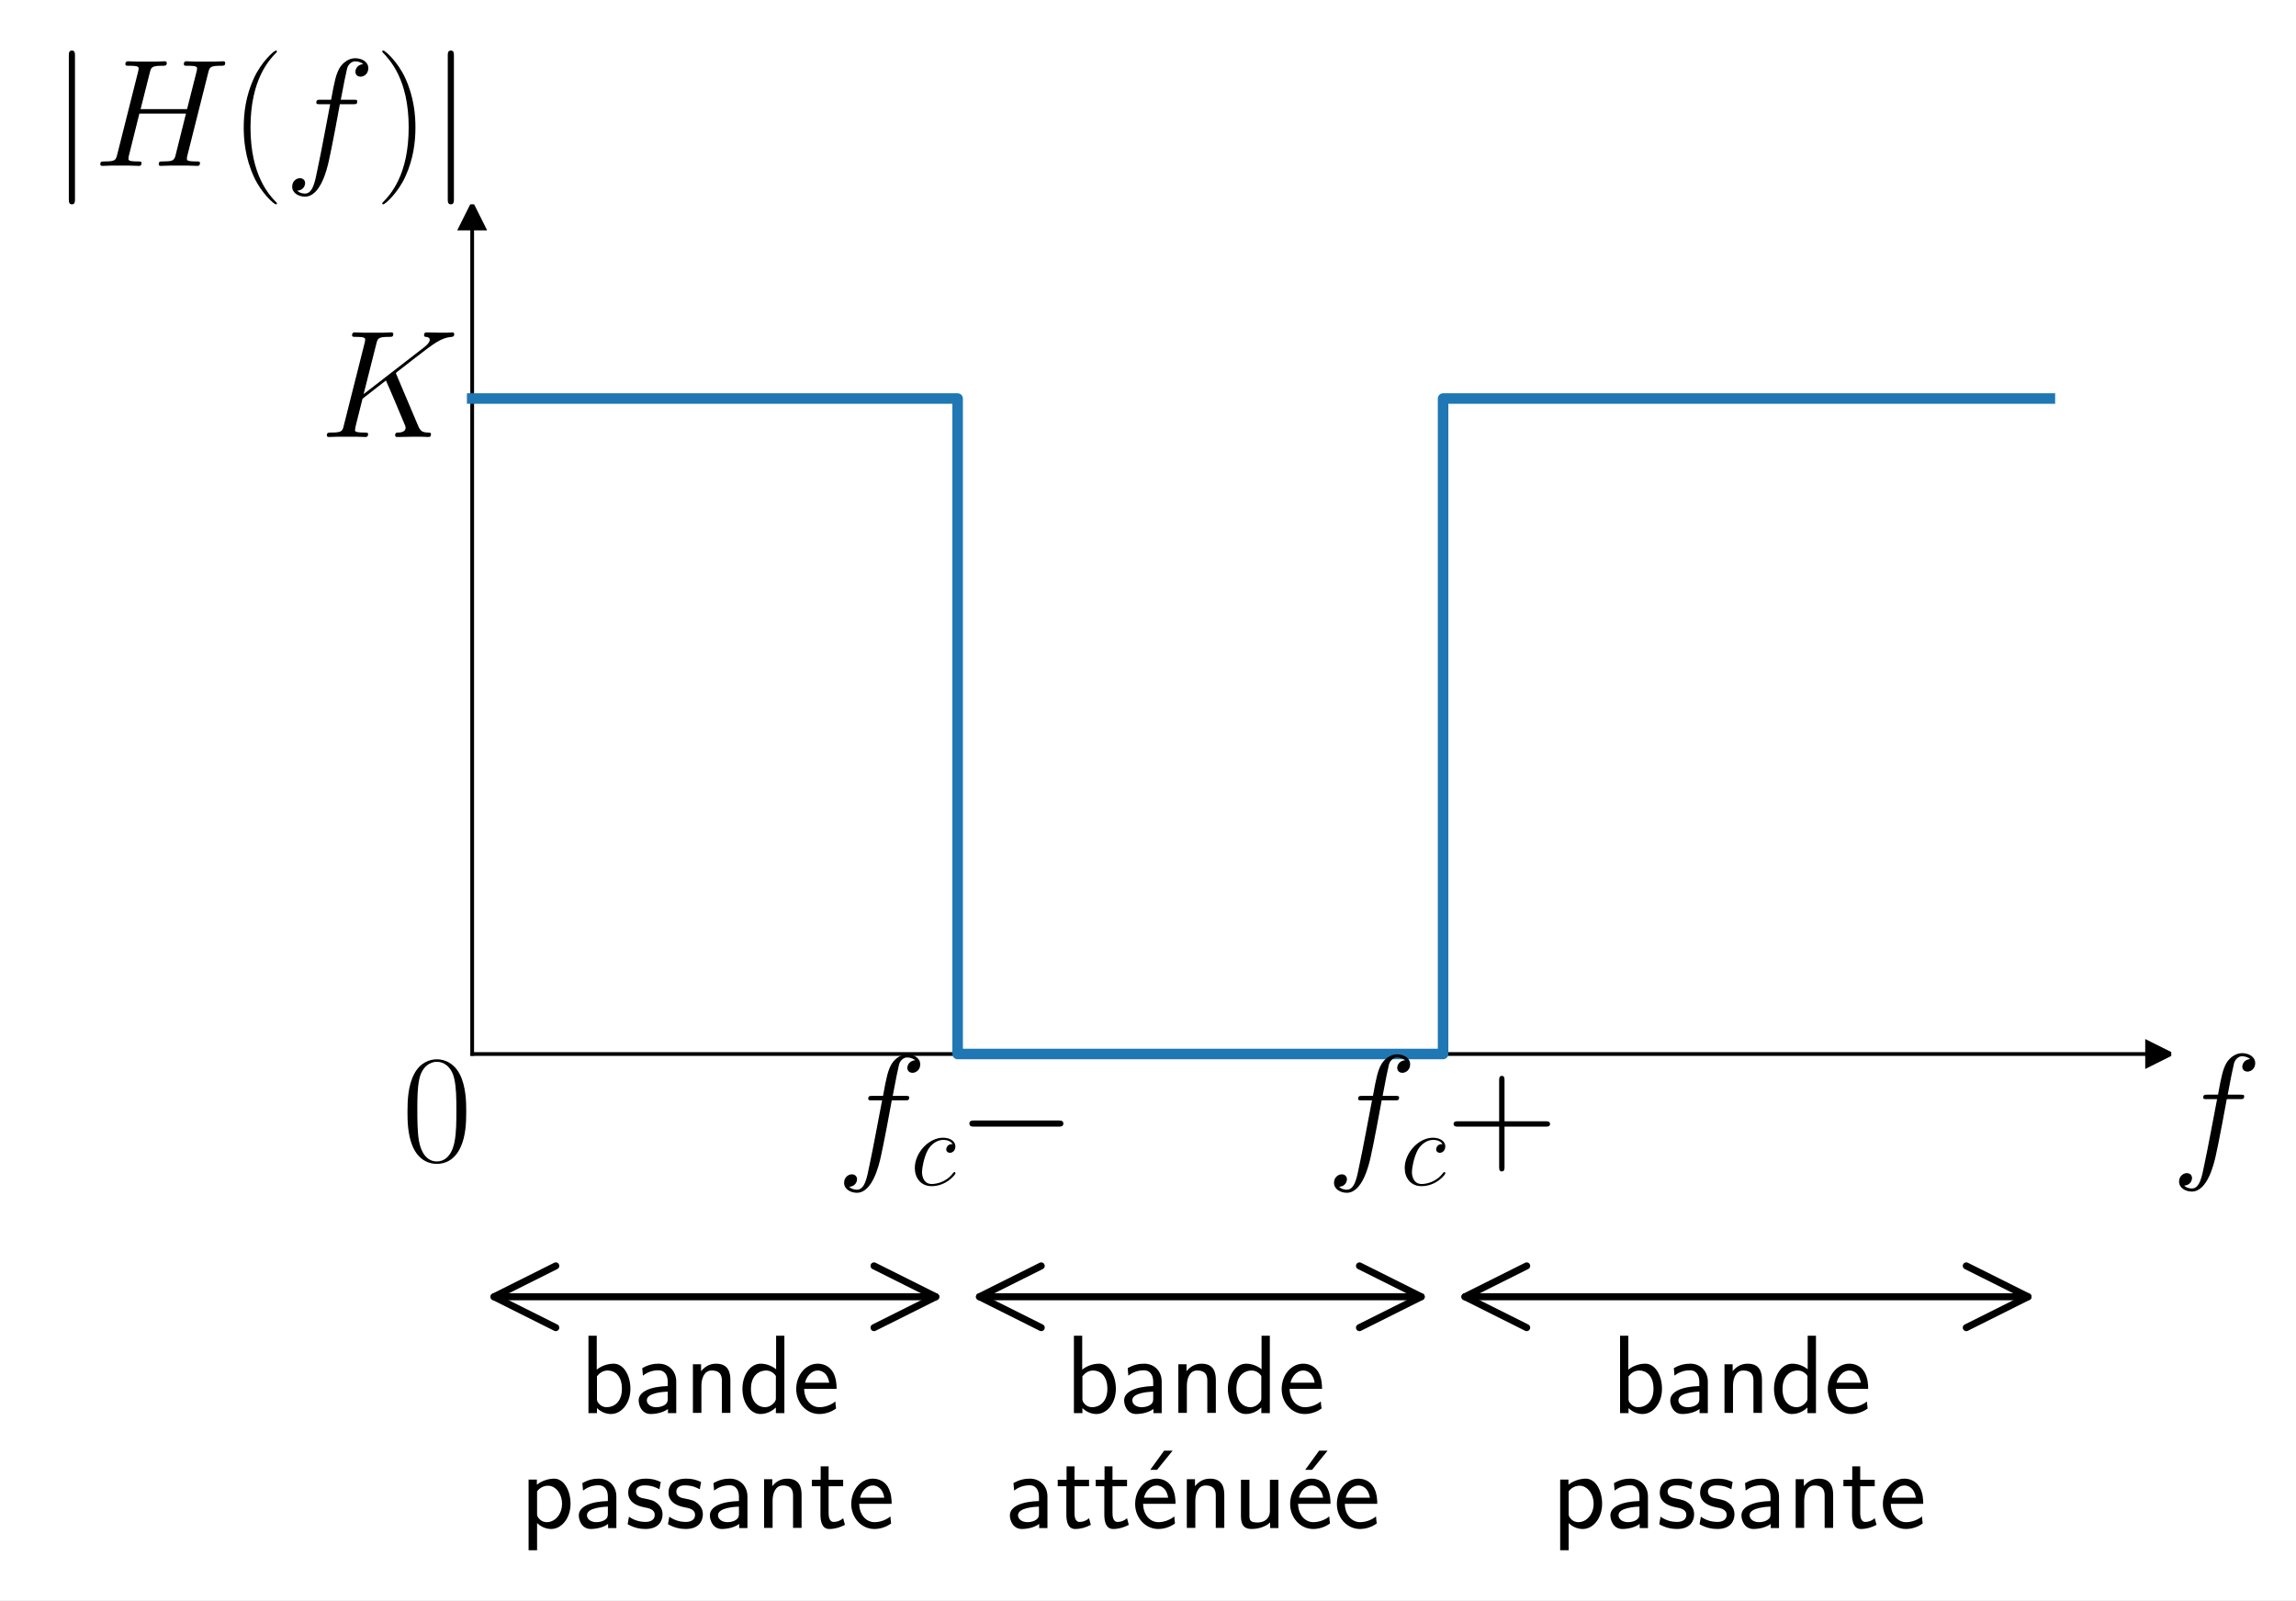
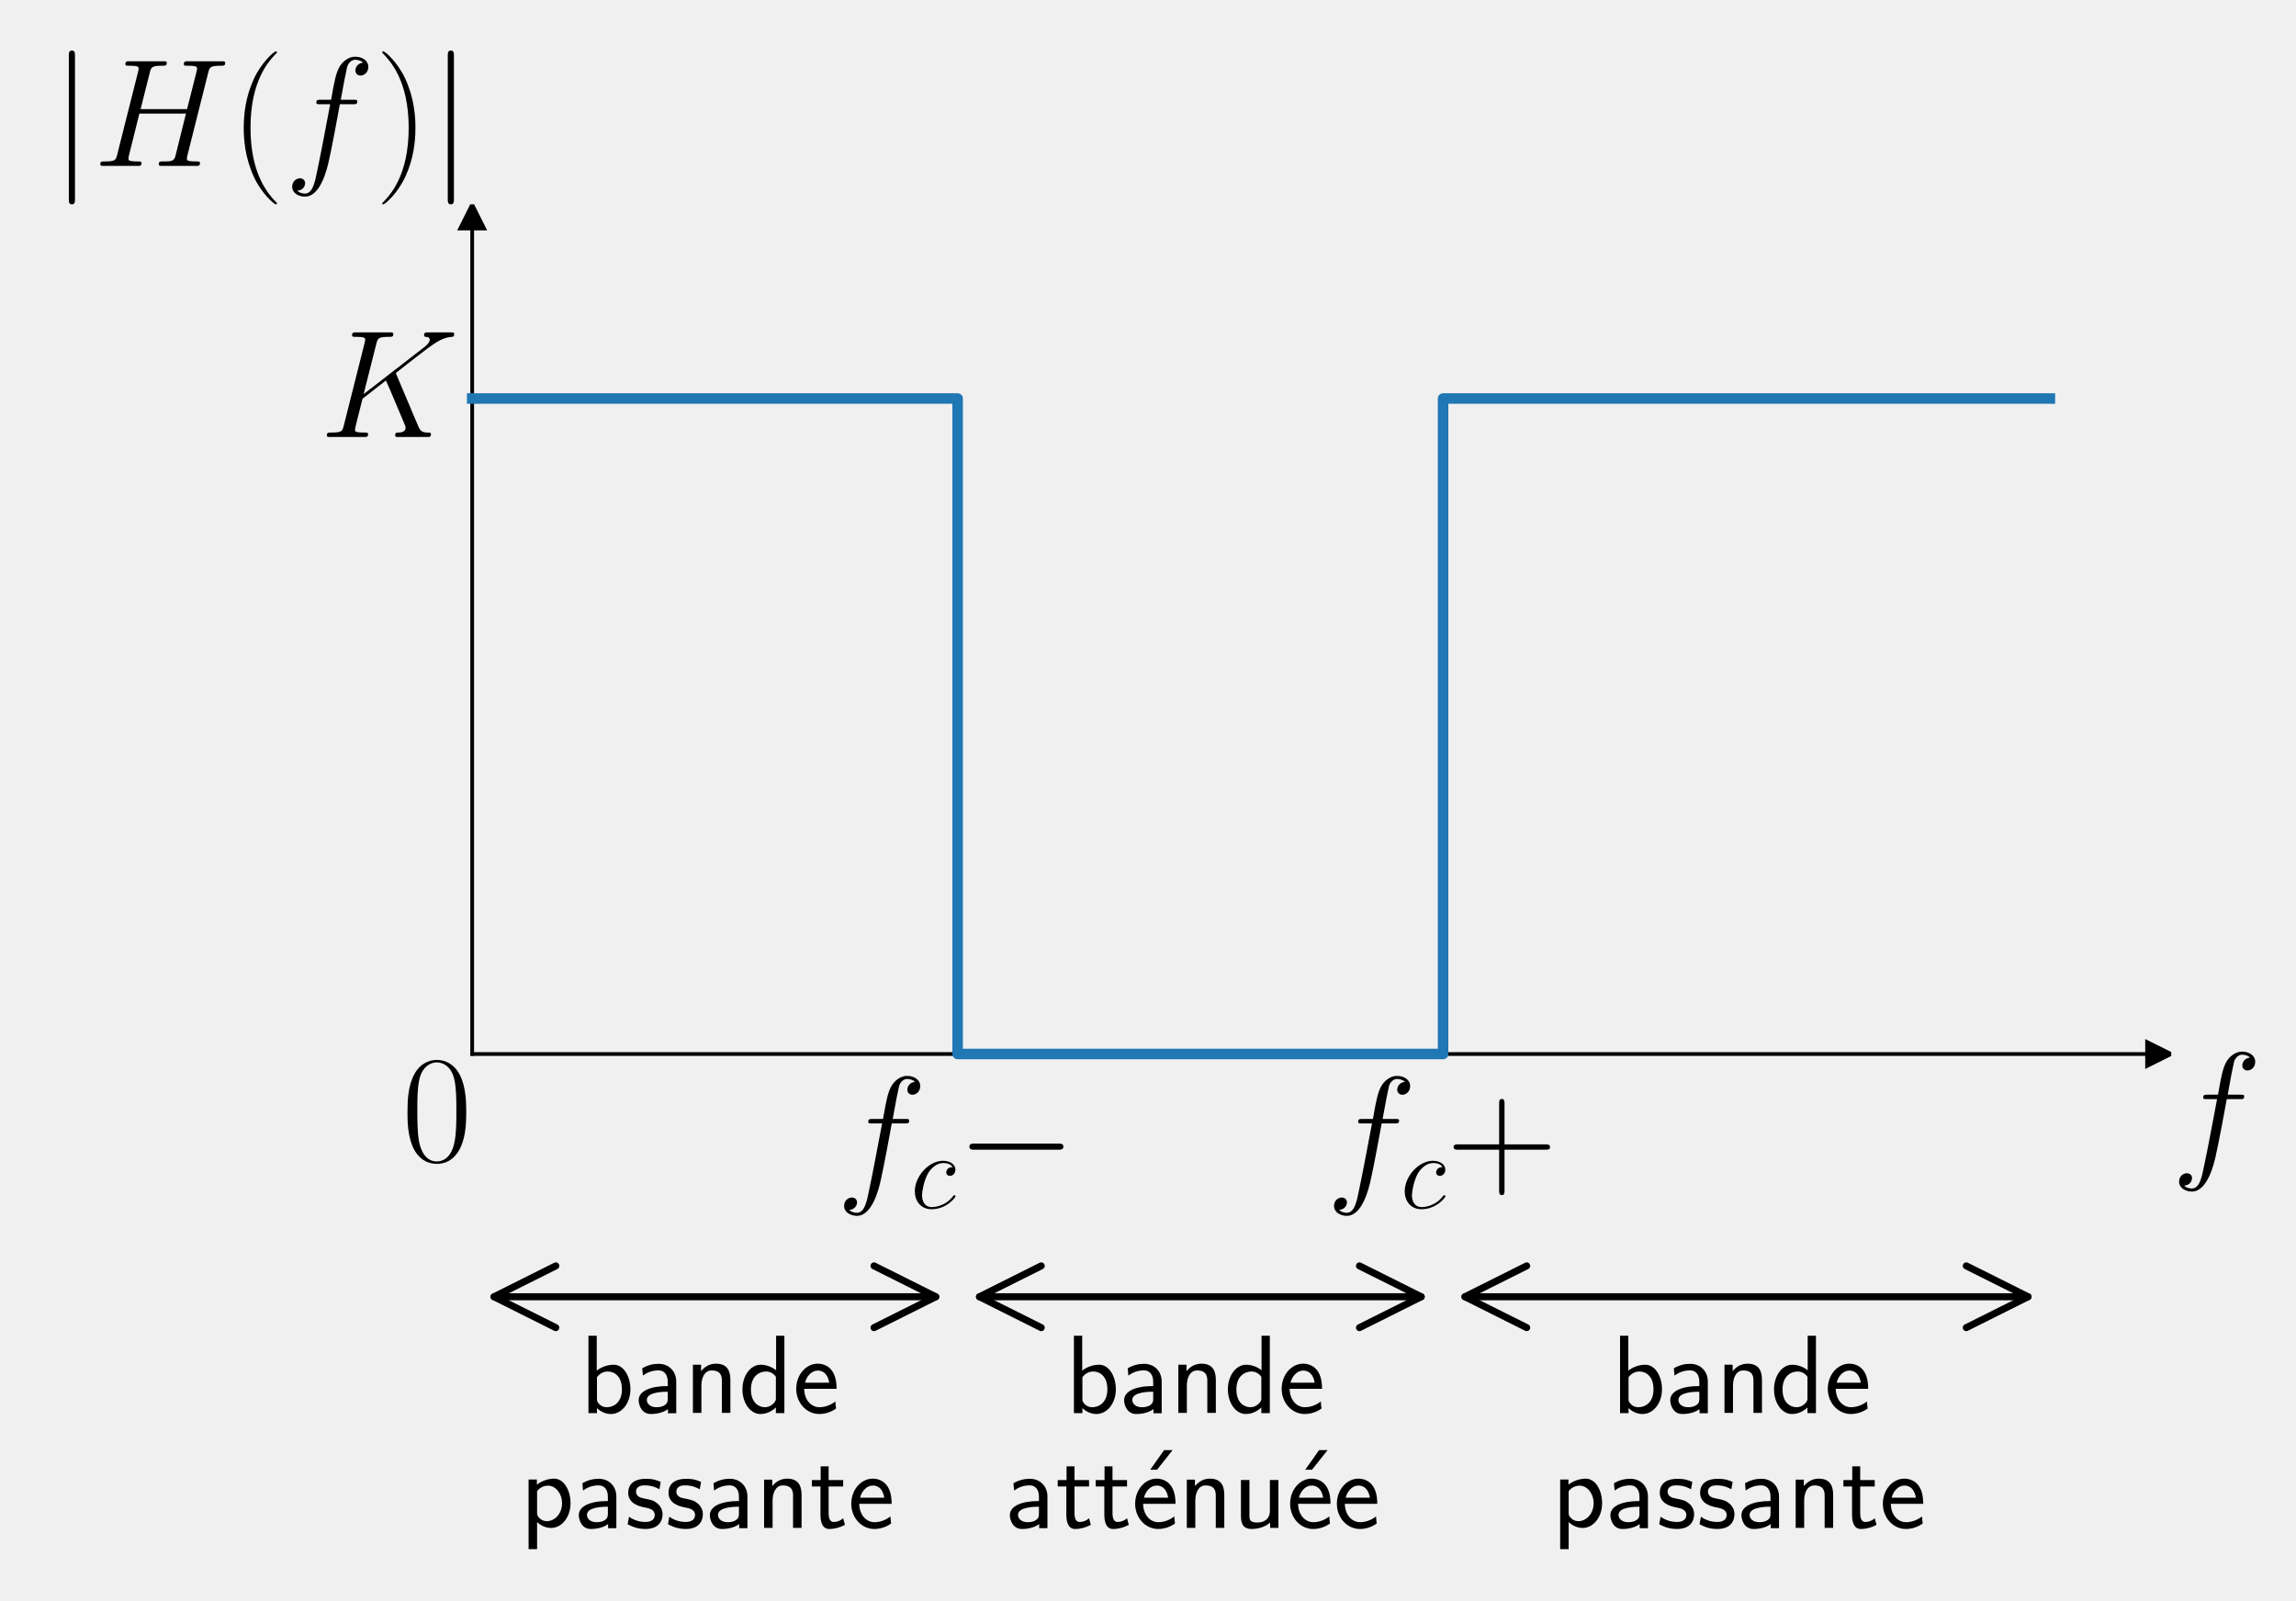
<svg xmlns="http://www.w3.org/2000/svg" xmlns:xlink="http://www.w3.org/1999/xlink" height="228.017pt" version="1.1" viewBox="0 0 327.221 228.017" width="327.221pt">
  <defs>
-     <style type="text/css">
- *{stroke-linecap:butt;stroke-linejoin:round;}
-   </style>
+     <style type="text/css">*{stroke-linecap:butt;stroke-linejoin:round;}</style>
  </defs>
  <g id="figure_1">
    <g id="patch_1">
-       <path d="M 0 228.017  L 327.221 228.017  L 327.221 0  L 0 0  z " style="fill:#ffffff;" />
+       <path d="M 0 228.017  L 327.221 228.017  L 327.221 0  L 0 0  z " style="fill:none;" />
    </g>
    <g id="axes_1">
      <g id="patch_2">
-         <path clip-path="url(#pb9b1cdf79c)" d="M 309.442 150.192  L 305.983 151.922  L 305.983 150.21  L 67.293 150.21  L 67.293 150.175  L 305.983 150.175  L 305.983 148.463  z " style="stroke:#000000;stroke-linejoin:miter;stroke-width:0.5;" />
+         <path clip-path="url(#pd5f35991ab)" d="M 309.442 150.192  L 305.983 151.922  L 305.983 150.21  L 67.293 150.21  L 67.293 150.175  L 305.983 150.175  L 305.983 148.463  z " style="stroke:#000000;stroke-linejoin:miter;stroke-width:0.5;" />
      </g>
      <g id="patch_3">
-         <path clip-path="url(#pb9b1cdf79c)" d="M 67.293 29.118  L 69.023 32.577  L 67.311 32.577  L 67.311 150.192  L 67.276 150.192  L 67.276 32.577  L 65.564 32.577  z " style="stroke:#000000;stroke-linejoin:miter;stroke-width:0.5;" />
+         <path clip-path="url(#pd5f35991ab)" d="M 67.293 29.118  L 69.023 32.577  L 67.311 32.577  L 67.311 150.192  L 67.276 150.192  L 67.276 32.577  L 65.564 32.577  z " style="stroke:#000000;stroke-linejoin:miter;stroke-width:0.5;" />
      </g>
      <g id="line2d_1">
-         <path clip-path="url(#pb9b1cdf79c)" d="M 67.293 56.792  L 136.479 56.792  L 136.479 150.192  L 205.664 150.192  L 205.664 56.792  L 292.146 56.792  " style="fill:none;stroke:#1f77b4;stroke-linecap:square;stroke-width:1.5;" />
+         <path clip-path="url(#pd5f35991ab)" d="M 67.293 56.792  L 136.479 56.792  L 136.479 150.192  L 205.664 150.192  L 205.664 56.792  L 292.146 56.792  " style="fill:none;stroke:#1f77b4;stroke-linecap:square;stroke-width:1.5;" />
      </g>
      <g id="text_1">
-         <defs>
-           <path d="M 50 40.219  C 49.906 40.516 49.5 41.312 49.5 41.609  C 49.5 41.703 49.594 41.797 51.297 43.094  L 61 50.656  C 74.406 61.016 78.797 64.5 85.703 65.094  C 86.406 65.188 87.406 65.188 87.406 66.891  C 87.406 67.484 87.094 68 86.297 68  C 85.203 68 84 67.797 82.906 67.797  L 79.094 67.797  C 76 67.797 72.703 68 69.703 68  C 69 68 67.797 68 67.797 66.188  C 67.797 65.188 68.5 65.094 69.094 65.094  C 70.203 64.984 71.5 64.594 71.5 63.203  C 71.5 61.203 68.5 58.828 67.703 58.219  L 28.5 27.875  L 36.797 60.719  C 37.703 64.094 37.906 65.094 45 65.094  C 46.906 65.094 47.797 65.094 47.797 66.984  C 47.797 68 46.797 68 46.297 68  C 44.5 68 42.406 67.797 40.5 67.797  L 28.703 67.797  C 26.906 67.797 24.703 68 22.906 68  C 22.094 68 21 68 21 66.094  C 21 65.094 21.906 65.094 23.406 65.094  C 29.5 65.094 29.5 64.297 29.5 63.203  C 29.5 63 29.5 62.406 29.094 60.906  L 15.594 7.375  C 14.703 3.891 14.5 2.891 7.5 2.891  C 5.594 2.891 4.594 2.891 4.594 1.094  C 4.594 0 5.5 0 6.094 0  C 8 0 10 0.188 11.906 0.188  L 23.594 0.188  C 25.5 0.188 27.594 0 29.5 0  C 30.297 0 31.406 0 31.406 1.891  C 31.406 2.891 30.5 2.891 29 2.891  C 22.906 2.891 22.906 3.688 22.906 4.688  C 22.906 5.375 23.5 7.875 23.906 9.453  L 27.797 24.891  L 43 36.734  C 45.906 30.359 51.203 17.625 55.297 7.875  C 55.594 7.266 55.797 6.672 55.797 5.984  C 55.797 2.984 51.797 2.891 50.906 2.891  C 50 2.891 49 2.891 49 1  C 49 0 50.094 0 50.406 0  C 53.906 0 57.594 0.188 61.094 0.188  L 65.906 0.188  C 67.406 0.188 69.094 0 70.594 0  C 71.203 0 72.297 0 72.297 1.891  C 72.297 2.891 71.406 2.891 70.406 2.891  C 66.703 2.984 65.406 3.781 63.906 7.375  z " id="CMMI12-75" />
-         </defs>
        <g transform="translate(45.57571 62.27074)scale(0.22 -0.22)">
-           <use transform="scale(0.996264)" xlink:href="#CMMI12-75" />
+           <defs>
+             <path d="M 3200 2571  C 3194 2590 3168 2641 3168 2661  C 3168 2667 3174 2673 3283 2756  L 3904 3242  C 4762 3905 5043 4128 5485 4167  C 5530 4167 5594 4167 5594 4282  C 5594 4320 5574 4352 5523 4352  C 5453 4352 5376 4352 5306 4352  L 5062 4352  C 4864 4352 4653 4352 4461 4352  C 4416 4352 4339 4352 4339 4237  C 4339 4173 4384 4167 4422 4167  C 4493 4160 4576 4135 4576 4046  C 4576 3919 4384 3765 4333 3727  L 1824 1784  L 2355 3887  C 2413 4103 2426 4167 2880 4167  C 3002 4167 3059 4167 3059 4288  C 3059 4352 2995 4352 2963 4352  C 2848 4352 2714 4352 2592 4352  L 1837 4352  C 1722 4352 1581 4352 1466 4352  C 1414 4352 1344 4352 1344 4231  C 1344 4167 1402 4167 1498 4167  C 1888 4167 1888 4116 1888 4046  C 1888 4034 1888 3995 1862 3899  L 998 472  C 941 249 928 185 480 185  C 358 185 294 185 294 70  C 294 0 352 0 390 0  C 512 0 640 0 762 0  L 1510 0  C 1632 0 1766 0 1888 0  C 1939 0 2010 0 2010 121  C 2010 185 1952 185 1856 185  C 1466 185 1466 236 1466 300  C 1466 345 1504 504 1530 606  L 1779 1593  L 2752 2351  C 2938 1943 3277 1128 3539 505  C 3558 466 3571 428 3571 383  C 3571 185 3315 185 3258 185  C 3200 185 3136 185 3136 64  C 3136 0 3206 0 3226 0  C 3450 0 3686 0 3910 0  L 4218 0  C 4314 0 4422 0 4518 0  C 4557 0 4627 0 4627 121  C 4627 185 4570 185 4506 185  C 4269 185 4186 236 4090 466  L 3200 2571  z " id="CMMI12-4b" transform="scale(0.015625)" />
+           </defs>
+           <use transform="scale(0.996264)" xlink:href="#CMMI12-4b" />
        </g>
      </g>
      <g id="text_2">
-         <defs>
-           <path d="M 44.594 40.094  C 46.594 40.094 47.406 40.094 47.406 41.984  C 47.406 43 46.594 43 44.797 43  L 36.703 43  C 38.594 53.094 40 60.094 40.797 63.297  C 41.406 65.688 43.5 67.984 46.094 67.984  C 48.203 67.984 50.297 67.094 51.297 66.188  C 47.406 65.797 46.203 62.891 46.203 61.188  C 46.203 59.188 47.703 58 49.594 58  C 51.594 58 54.594 59.688 54.594 63.5  C 54.594 67.688 50.406 70 46 70  C 41.703 70 37.5 66.797 35.5 62.891  C 33.703 59.391 32.703 55.828 30.406 43  L 23.703 43  C 21.797 43 20.797 43 20.797 41.188  C 20.797 40.094 21.406 40.094 23.406 40.094  L 29.797 40.094  C 28 30.891 23.906 8.516 21.594 -2.062  C 19.906 -10.703 18.406 -18 13.406 -18  C 13.094 -18 10.203 -18 8.406 -16.109  C 13.5 -15.703 13.5 -11.312 13.5 -11.203  C 13.5 -9.203 12 -8 10.094 -8  C 8.094 -8 5.094 -9.703 5.094 -13.516  C 5.094 -17.812 9.5 -20 13.406 -20  C 23.594 -20 27.797 -1.766 28.906 3.172  C 30.703 10.797 35.594 37.125 36.094 40.094  z " id="CMMI12-102" />
-           <path d="M 39.094 38  C 37.203 38 36.297 38 34.906 36.797  C 34.297 36.297 33.203 34.797 33.203 33.188  C 33.203 31.188 34.703 29.984 36.594 29.984  C 39 29.984 41.703 31.984 41.703 35.984  C 41.703 40.484 37.094 44 30.203 44  C 17.094 44 4 30.188 4 15.797  C 4 6.969 9.406 -1 19.594 -1  C 33.203 -1 41.797 9.719 41.797 11.031  C 41.797 11.641 41.203 12.141 40.797 12.141  C 40.5 12.141 40.406 12.047 39.5 11.125  C 33.094 2.516 23.594 1 19.797 1  C 12.906 1 10.703 7.078 10.703 12.141  C 10.703 15.688 12.406 25.531 16 32.391  C 18.594 37.094 24 41.984 30.297 41.984  C 31.594 41.984 37.094 41.812 39.094 38  z " id="CMMI12-99" />
-           <path d="M 65.906 23  C 67.594 23 69.406 23 69.406 25  C 69.406 27 67.594 27 65.906 27  L 11.797 27  C 10.094 27 8.297 27 8.297 25  C 8.297 23 10.094 23 11.797 23  z " id="CMSY10-0" />
-         </defs>
        <g transform="translate(119.1843 168.8723)scale(0.22 -0.22)">
-           <use transform="translate(0 14.94392)scale(0.996264)" xlink:href="#CMMI12-102" />
-           <use transform="translate(48.08324 0)scale(0.697382)" xlink:href="#CMMI12-99" />
-           <use transform="translate(77.9695 14.94392)scale(0.996264)" xlink:href="#CMSY10-0" />
+           <defs>
+             <path d="M 2854 2566  C 2982 2566 3034 2566 3034 2688  C 3034 2752 2982 2752 2867 2752  L 2349 2752  C 2470 3429 2560 3897 2611 4107  C 2650 4265 2784 4416 2950 4416  C 3085 4416 3219 4358 3283 4298  C 3034 4272 2957 4082 2957 3969  C 2957 3837 3053 3759 3174 3759  C 3302 3759 3494 3870 3494 4119  C 3494 4393 3226 4544 2944 4544  C 2669 4544 2400 4334 2272 4078  C 2157 3848 2093 3611 1946 2752  L 1517 2752  C 1395 2752 1331 2752 1331 2637  C 1331 2566 1370 2566 1498 2566  L 1907 2566  C 1792 1976 1530 542 1382 -137  C 1274 -689 1178 -1152 858 -1152  C 838 -1152 653 -1152 538 -1031  C 864 -1005 864 -726 864 -720  C 864 -593 768 -517 646 -517  C 518 -517 326 -625 326 -867  C 326 -1140 608 -1280 858 -1280  C 1510 -1280 1779 -118 1850 199  C 1965 688 2278 2376 2310 2566  L 2854 2566  z " id="CMMI12-66" transform="scale(0.015625)" />
+             <path d="M 2502 2431  C 2381 2431 2323 2431 2234 2355  C 2195 2323 2125 2227 2125 2125  C 2125 1997 2221 1920 2342 1920  C 2496 1920 2669 2044 2669 2292  C 2669 2588 2374 2816 1933 2816  C 1094 2816 256 1903 256 996  C 256 441 602 -64 1254 -64  C 2125 -64 2675 622 2675 706  C 2675 744 2637 776 2611 776  C 2592 776 2586 770 2528 713  C 2118 162 1510 64 1267 64  C 826 64 685 446 685 764  C 685 988 794 1605 1024 2039  C 1190 2338 1536 2682 1939 2682  C 2022 2682 2374 2682 2502 2431  z " id="CMMI12-63" transform="scale(0.015625)" />
+             <path d="M 4218 1472  C 4326 1472 4442 1472 4442 1600  C 4442 1728 4326 1728 4218 1728  L 755 1728  C 646 1728 531 1728 531 1600  C 531 1472 646 1472 755 1472  L 4218 1472  z " id="CMSY10-0" transform="scale(0.015625)" />
+           </defs>
+           <use transform="scale(0.996264)" xlink:href="#CMMI12-66" />
+           <use transform="translate(48.08324 -14.94392)scale(0.697382)" xlink:href="#CMMI12-63" />
+           <use transform="translate(77.9695 0)scale(0.996264)" xlink:href="#CMSY10-0" />
        </g>
      </g>
      <g id="text_3">
-         <defs>
-           <path d="M 37.703 23  L 64.203 23  C 65.594 23 67.297 23 67.297 24.688  C 67.297 26.5 65.703 26.5 64.203 26.5  L 37.703 26.5  L 37.703 52.891  C 37.703 54.297 37.703 56 36 56  C 34.203 56 34.203 54.391 34.203 52.891  L 34.203 26.5  L 7.703 26.5  C 6.297 26.5 4.594 26.5 4.594 24.797  C 4.594 23 6.203 23 7.703 23  L 34.203 23  L 34.203 -3.031  C 34.203 -4.406 34.203 -6.109 35.906 -6.109  C 37.703 -6.109 37.703 -4.516 37.703 -3.031  z " id="CMR17-43" />
-         </defs>
        <g transform="translate(189.0047 168.8723)scale(0.22 -0.22)">
-           <use transform="translate(0 14.94392)scale(0.996264)" xlink:href="#CMMI12-102" />
-           <use transform="translate(48.08324 0)scale(0.697382)" xlink:href="#CMMI12-99" />
-           <use transform="translate(77.9695 14.94392)scale(0.996264)" xlink:href="#CMR17-43" />
+           <defs>
+             <path d="M 2413 1472  L 4109 1472  C 4198 1472 4307 1472 4307 1580  C 4307 1695 4205 1695 4109 1695  L 2413 1695  L 2413 3386  C 2413 3475 2413 3584 2304 3584  C 2189 3584 2189 3482 2189 3386  L 2189 1695  L 493 1695  C 403 1695 294 1695 294 1587  C 294 1472 397 1472 493 1472  L 2189 1472  L 2189 -218  C 2189 -307 2189 -416 2298 -416  C 2413 -416 2413 -314 2413 -218  L 2413 1472  z " id="CMR17-2b" transform="scale(0.015625)" />
+           </defs>
+           <use transform="scale(0.996264)" xlink:href="#CMMI12-66" />
+           <use transform="translate(48.08324 -14.94392)scale(0.697382)" xlink:href="#CMMI12-63" />
+           <use transform="translate(77.9695 0)scale(0.996264)" xlink:href="#CMR17-2b" />
        </g>
      </g>
      <g id="text_4">
-         <defs>
-           <path d="M 42 31.844  C 42 37.969 41.906 48.422 37.703 56.453  C 34 63.484 28.094 66 22.906 66  C 18.094 66 12 63.781 8.203 56.562  C 4.203 49.016 3.797 39.672 3.797 31.844  C 3.797 26.109 3.906 17.375 7 9.734  C 11.297 -0.609 19 -2 22.906 -2  C 27.5 -2 34.5 -0.109 38.594 9.438  C 41.594 16.375 42 24.5 42 31.844  z M 22.906 -0.406  C 16.5 -0.406 12.703 5.125 11.297 12.75  C 10.203 18.688 10.203 27.328 10.203 32.953  C 10.203 40.688 10.203 47.109 11.5 53.234  C 13.406 61.781 19 64.391 22.906 64.391  C 27 64.391 32.297 61.672 34.203 53.438  C 35.5 47.719 35.594 40.984 35.594 32.953  C 35.594 26.422 35.594 18.375 34.406 12.453  C 32.297 1.5 26.406 -0.406 22.906 -0.406  z " id="CMR17-48" />
-         </defs>
        <g transform="translate(57.24146 165.413)scale(0.22 -0.22)">
-           <use transform="scale(0.996264)" xlink:href="#CMR17-48" />
+           <defs>
+             <path d="M 2688 2025  C 2688 2416 2682 3080 2413 3591  C 2176 4039 1798 4198 1466 4198  C 1158 4198 768 4058 525 3597  C 269 3118 243 2524 243 2025  C 243 1661 250 1106 448 619  C 723 -39 1216 -128 1466 -128  C 1760 -128 2208 -7 2470 600  C 2662 1042 2688 1559 2688 2025  z M 1466 -26  C 1056 -26 813 325 723 812  C 653 1188 653 1738 653 2096  C 653 2588 653 2997 736 3387  C 858 3929 1216 4096 1466 4096  C 1728 4096 2067 3923 2189 3400  C 2272 3036 2278 2607 2278 2096  C 2278 1680 2278 1169 2202 792  C 2067 95 1690 -26 1466 -26  z " id="CMR17-30" transform="scale(0.015625)" />
+           </defs>
+           <use transform="scale(0.996264)" xlink:href="#CMR17-30" />
        </g>
      </g>
      <g id="text_5">
        <g transform="translate(309.4425 165.413)scale(0.22 -0.22)">
-           <use transform="scale(0.996264)" xlink:href="#CMMI12-102" />
+           <use transform="scale(0.996264)" xlink:href="#CMMI12-66" />
        </g>
      </g>
      <g id="text_6">
-         <defs>
-           <path d="M 15.906 71.391  C 15.906 73.188 15.906 75 13.906 75  C 11.906 75 11.906 73.188 11.906 71.391  L 11.906 -21.406  C 11.906 -23.203 11.906 -25 13.906 -25  C 15.906 -25 15.906 -23.203 15.906 -21.406  z " id="CMSY10-106" />
-           <path d="M 74.797 60.719  C 75.703 64.094 75.906 65.094 83 65.094  C 84.797 65.094 85.797 65.094 85.797 66.891  C 85.797 68 84.906 68 84.297 68  C 82.5 68 80.406 67.797 78.5 67.797  L 66.703 67.797  C 64.797 67.797 62.703 68 60.797 68  C 60.094 68 58.906 68 58.906 66.094  C 58.906 65.094 59.594 65.094 61.5 65.094  C 67.5 65.094 67.5 64.297 67.5 63.203  C 67.5 63 67.5 62.406 67.094 60.922  L 61 36.891  L 30.797 36.891  L 36.797 60.719  C 37.703 64.094 37.906 65.094 45 65.094  C 46.797 65.094 47.797 65.094 47.797 66.891  C 47.797 68 46.906 68 46.297 68  C 44.5 68 42.406 67.797 40.5 67.797  L 28.703 67.797  C 26.797 67.797 24.703 68 22.797 68  C 22.094 68 20.906 68 20.906 66.094  C 20.906 65.094 21.594 65.094 23.5 65.094  C 29.5 65.094 29.5 64.297 29.5 63.203  C 29.5 63 29.5 62.406 29.094 60.922  L 15.594 7.375  C 14.703 3.891 14.5 2.891 7.594 2.891  C 5.297 2.891 4.594 2.891 4.594 1  C 4.594 0 5.703 0 6 0  C 7.797 0 9.906 0.188 11.797 0.188  L 23.594 0.188  C 25.5 0.188 27.594 0 29.5 0  C 30.297 0 31.406 0 31.406 1.891  C 31.406 2.891 30.5 2.891 29 2.891  C 22.906 2.891 22.906 3.688 22.906 4.688  C 22.906 4.781 22.906 5.484 23.094 6.281  L 30 34  L 60.297 34  C 58.594 27.422 53.5 6.578 53.297 5.984  C 52.203 2.984 50.594 2.984 44.703 2.891  C 43.5 2.891 42.594 2.891 42.594 1  C 42.594 0 43.703 0 44 0  C 45.797 0 47.906 0.188 49.797 0.188  L 61.594 0.188  C 63.5 0.188 65.594 0 67.5 0  C 68.297 0 69.406 0 69.406 1.891  C 69.406 2.891 68.5 2.891 67 2.891  C 60.906 2.891 60.906 3.688 60.906 4.688  C 60.906 4.781 60.906 5.484 61.094 6.281  z " id="CMMI12-72" />
-           <path d="M 30.594 -24.406  C 30.594 -24.312 30.594 -24.109 30.297 -23.812  C 25.703 -19.109 13.406 -6.297 13.406 24.938  C 13.406 56.172 25.5 68.875 30.406 73.891  C 30.406 73.984 30.594 74.188 30.594 74.484  C 30.594 74.797 30.297 75 29.906 75  C 28.797 75 20.297 67.578 15.406 56.562  C 10.406 45.453 9 34.656 9 25.047  C 9 17.828 9.703 5.625 15.703 -7.297  C 20.5 -17.703 28.703 -25 29.906 -25  C 30.406 -25 30.594 -24.812 30.594 -24.406  z " id="CMR17-40" />
-           <path d="M 26.297 24.938  C 26.297 32.141 25.594 44.359 19.594 57.266  C 14.797 67.688 6.594 75 5.406 75  C 5.094 75 4.703 74.891 4.703 74.391  C 4.703 74.188 4.797 74.094 4.906 73.891  C 9.703 68.875 21.906 56.172 21.906 25.047  C 21.906 -6.188 9.797 -18.906 4.906 -23.906  C 4.797 -24.109 4.703 -24.203 4.703 -24.406  C 4.703 -24.906 5.094 -25 5.406 -25  C 6.5 -25 15 -17.609 19.906 -6.594  C 24.906 4.516 26.297 15.328 26.297 24.938  z " id="CMR17-41" />
-         </defs>
        <g transform="translate(7.2 23.63836)scale(0.22 -0.22)">
-           <use transform="scale(0.996264)" xlink:href="#CMSY10-106" />
-           <use transform="translate(27.67409 0)scale(0.996264)" xlink:href="#CMMI12-72" />
-           <use transform="translate(116.1959 0)scale(0.996264)" xlink:href="#CMR17-40" />
-           <use transform="translate(151.4766 0)scale(0.996264)" xlink:href="#CMMI12-102" />
-           <use transform="translate(210.1969 0)scale(0.996264)" xlink:href="#CMR17-41" />
-           <use transform="translate(245.4777 0)scale(0.996264)" xlink:href="#CMSY10-106" />
+           <defs>
+             <path d="M 1018 4570  C 1018 4685 1018 4800 890 4800  C 762 4800 762 4685 762 4570  L 762 -1370  C 762 -1485 762 -1600 890 -1600  C 1018 -1600 1018 -1485 1018 -1370  L 1018 4570  z " id="CMSY10-6a" transform="scale(0.015625)" />
+             <path d="M 4787 3887  C 4845 4103 4858 4167 5312 4167  C 5427 4167 5491 4167 5491 4282  C 5491 4352 5434 4352 5395 4352  C 5280 4352 5146 4352 5024 4352  L 4269 4352  C 4147 4352 4013 4352 3891 4352  C 3846 4352 3770 4352 3770 4231  C 3770 4167 3814 4167 3936 4167  C 4320 4167 4320 4116 4320 4046  C 4320 4034 4320 3995 4294 3900  L 3904 2361  L 1971 2361  L 2355 3887  C 2413 4103 2426 4167 2880 4167  C 2995 4167 3059 4167 3059 4282  C 3059 4352 3002 4352 2963 4352  C 2848 4352 2714 4352 2592 4352  L 1837 4352  C 1715 4352 1581 4352 1459 4352  C 1414 4352 1338 4352 1338 4231  C 1338 4167 1382 4167 1504 4167  C 1888 4167 1888 4116 1888 4046  C 1888 4034 1888 3995 1862 3899  L 998 472  C 941 249 928 185 486 185  C 339 185 294 185 294 64  C 294 0 365 0 384 0  C 499 0 634 0 755 0  L 1510 0  C 1632 0 1766 0 1888 0  C 1939 0 2010 0 2010 121  C 2010 185 1952 185 1856 185  C 1466 185 1466 236 1466 300  C 1466 307 1466 351 1478 402  L 1920 2176  L 3859 2176  C 3750 1753 3424 416 3411 376  C 3341 185 3238 185 2861 185  C 2784 185 2726 185 2726 64  C 2726 0 2797 0 2816 0  C 2931 0 3066 0 3187 0  L 3942 0  C 4064 0 4198 0 4320 0  C 4371 0 4442 0 4442 121  C 4442 185 4384 185 4288 185  C 3898 185 3898 236 3898 300  C 3898 307 3898 351 3910 402  L 4787 3887  z " id="CMMI12-48" transform="scale(0.015625)" />
+             <path d="M 1958 -1561  C 1958 -1555 1958 -1542 1939 -1523  C 1645 -1224 858 -407 858 1581  C 858 3569 1632 4379 1946 4697  C 1946 4704 1958 4717 1958 4736  C 1958 4755 1939 4768 1914 4768  C 1843 4768 1299 4296 986 3594  C 666 2887 576 2199 576 1588  C 576 1128 621 351 1005 -471  C 1312 -1135 1837 -1600 1914 -1600  C 1946 -1600 1958 -1587 1958 -1561  z " id="CMR17-28" transform="scale(0.015625)" />
+             <path d="M 1683 1581  C 1683 2040 1638 2817 1254 3639  C 947 4303 422 4768 346 4768  C 326 4768 301 4761 301 4729  C 301 4717 307 4710 314 4697  C 621 4378 1402 3568 1402 1584  C 1402 -407 627 -1217 314 -1537  C 307 -1549 301 -1556 301 -1568  C 301 -1600 326 -1600 346 -1600  C 416 -1600 960 -1128 1274 -426  C 1594 281 1683 969 1683 1581  z " id="CMR17-29" transform="scale(0.015625)" />
+           </defs>
+           <use transform="scale(0.996264)" xlink:href="#CMSY10-6a" />
+           <use transform="translate(27.67409 0)scale(0.996264)" xlink:href="#CMMI12-48" />
+           <use transform="translate(116.1959 0)scale(0.996264)" xlink:href="#CMR17-28" />
+           <use transform="translate(151.4766 0)scale(0.996264)" xlink:href="#CMMI12-66" />
+           <use transform="translate(210.1969 0)scale(0.996264)" xlink:href="#CMR17-29" />
+           <use transform="translate(245.4777 0)scale(0.996264)" xlink:href="#CMSY10-6a" />
        </g>
      </g>
      <g id="patch_4">
        <path d="M 70.409 184.785  Q 101.886 184.785 133.364 184.785  " style="fill:none;stroke:#000000;stroke-linecap:round;" />
        <path d="M 79.209 189.185  L 70.409 184.785  L 79.209 180.385  " style="fill:none;stroke:#000000;stroke-linecap:round;" />
        <path d="M 124.564 180.385  L 133.364 184.785  L 124.564 189.185  " style="fill:none;stroke:#000000;stroke-linecap:round;" />
      </g>
      <g id="text_7">
-         <defs>
-           <path d="M 14.906 69  L 7.5 69  L 7.5 -0.203  L 15.094 -0.203  L 15.094 4.297  C 18.906 0.594 23.5 -1 27.594 -1  C 37.203 -1 45 8.734 45 21.594  C 45 33.328 39 44 30.094 44  C 23.797 44 18.203 41.391 14.906 38.688  z M 15.094 32.734  C 17.297 35.562 20.406 37.891 24.797 37.891  C 30.703 37.891 37.406 33.531 37.406 21.594  C 37.406 8.844 29.406 5.094 23.906 5.094  C 21.906 5.094 19.797 5.594 17.797 7.312  C 15.094 9.75 15.094 11.266 15.094 12.688  z " id="CMSS17-98" />
-           <path d="M 37.594 27.953  C 37.594 37.484 30.906 44 21.906 44  C 17.5 44 12.703 43.188 7.203 39.984  L 7.797 33.328  C 10.297 35.156 14.594 38.094 21.797 38.094  C 26.906 38.094 30 34.141 30 27.844  L 30 24  C 14 23.5 4 18.891 4 11.109  C 4 7.062 6.5 -1 14.797 -1  C 16.297 -1 24.406 -0.812 30.203 3.5  L 30.203 -0.203  L 37.594 -0.203  z M 30 12.875  C 30 11.109 30 8.734 27 6.969  C 24.406 5.297 21.094 5.094 19.703 5.094  C 14.703 5.094 11.297 7.859 11.297 11.297  C 11.297 18.203 26.906 18.891 30 19  z " id="CMSS17-97" />
-           <path d="M 40.906 29.344  C 40.906 35.672 39.406 44 28.094 44  C 21.703 44 17.5 40.688 14.703 37.281  L 14.703 43.484  L 7.406 43.484  L 7.406 0  L 15 0  L 15 24.312  C 15 30.656 17.406 37.891 24.203 37.891  C 33 37.891 33.297 31.953 33.297 28.531  L 33.297 0  L 40.906 0  z " id="CMSS17-110" />
-           <path d="M 40.797 69  L 33.406 69  L 33.406 38.984  C 30.297 41.594 25.203 44 19.594 44  C 10.5 44 3.297 34.047 3.297 21.484  C 3.297 8.938 10.406 -1 19.297 -1  C 26.203 -1 30.797 2.688 33.203 4.797  L 33.203 -0.203  L 40.797 -0.203  z M 33.203 13.297  C 33.203 11.875 33.203 10.359 30.094 7.625  C 28.094 5.906 25.703 5.094 23.406 5.094  C 18 5.094 10.906 9.141 10.906 21.391  C 10.906 34.141 18.906 37.891 24.406 37.891  C 28.094 37.891 31.094 36.062 33.203 33.031  z " id="CMSS17-100" />
-           <path d="M 39.094 21.484  C 39.094 24.797 38.906 31.266 35.703 36.672  C 32.203 42.391 26.5 44 22.203 44  C 11.797 44 3 34.125 3 21.297  C 3 9.047 12.094 -1 23.594 -1  C 28.094 -1 33.594 0.297 38.594 3.891  C 38.594 4.297 38.406 6.469 38.297 6.578  C 38.297 6.766 38 9.828 38 10.234  C 33.203 6.375 27.703 5.094 23.703 5.094  C 17.297 5.094 10.406 10.422 10.094 21.484  z M 10.906 27  C 12.203 32.594 16.594 37.891 22.203 37.891  C 23.703 37.891 30.703 37.688 32.5 27  z " id="CMSS17-101" />
-         </defs>
        <g transform="translate(82.67132 201.3343)scale(0.16 -0.16)">
-           <use transform="scale(0.996264)" xlink:href="#CMSS17-98" />
-           <use transform="translate(48.20494 0)scale(0.996264)" xlink:href="#CMSS17-97" />
-           <use transform="translate(93.12686 0)scale(0.996264)" xlink:href="#CMSS17-110" />
-           <use transform="translate(141.3318 0)scale(0.996264)" xlink:href="#CMSS17-100" />
-           <use transform="translate(189.5368 0)scale(0.996264)" xlink:href="#CMSS17-101" />
+           <defs>
+             <path d="M 954 4416  L 480 4416  L 480 -13  L 966 -13  L 966 274  C 1210 38 1504 -64 1766 -64  C 2381 -64 2880 549 2880 1352  C 2880 2086 2496 2756 1926 2756  C 1523 2756 1165 2591 954 2419  L 954 4416  z M 966 2046  C 1107 2222 1306 2368 1587 2368  C 1965 2368 2394 2097 2394 1352  C 2394 558 1882 325 1530 325  C 1402 325 1267 356 1139 464  C 966 615 966 709 966 797  L 966 2046  z " id="CMSS17-62" transform="scale(0.015625)" />
+             <path d="M 2406 1791  C 2406 2392 1978 2808 1402 2808  C 1120 2808 813 2757 461 2553  L 499 2135  C 659 2248 934 2432 1395 2432  C 1722 2432 1920 2180 1920 1782  L 1920 1536  C 896 1536 256 1238 256 726  C 256 461 416 -64 947 -64  C 1043 -64 1562 -64 1933 217  L 1933 -19  L 2406 -19  L 2406 1791  z M 1920 816  C 1920 701 1920 548 1728 434  C 1562 325 1350 325 1261 325  C 941 325 723 511 723 744  C 723 1211 1722 1211 1920 1211  L 1920 816  z " id="CMSS17-61" transform="scale(0.015625)" />
+             <path d="M 2618 1877  C 2618 2283 2522 2816 1798 2816  C 1389 2816 1120 2606 941 2389  L 941 2758  L 474 2758  L 474 0  L 960 0  L 960 1559  C 960 1964 1114 2428 1549 2428  C 2112 2428 2131 2048 2131 1829  L 2131 0  L 2618 0  L 2618 1877  z " id="CMSS17-6e" transform="scale(0.015625)" />
+             <path d="M 2611 4416  L 2138 4416  L 2138 2438  C 1939 2603 1613 2756 1254 2756  C 672 2756 211 2131 211 1347  C 211 562 666 -64 1235 -64  C 1677 -64 1971 172 2125 306  L 2125 -13  L 2611 -13  L 2611 4416  z M 2125 836  C 2125 747 2125 653 1926 482  C 1798 375 1645 325 1498 325  C 1152 325 698 576 698 1340  C 698 2134 1210 2368 1562 2368  C 1798 2368 1990 2254 2125 2065  L 2125 836  z " id="CMSS17-64" transform="scale(0.015625)" />
+             <path d="M 2502 1377  C 2502 1590 2490 2003 2285 2345  C 2061 2713 1696 2816 1421 2816  C 755 2816 192 2188 192 1375  C 192 582 774 -64 1510 -64  C 1798 -64 2150 19 2470 248  C 2470 274 2458 414 2451 420  C 2451 433 2432 630 2432 656  C 2125 407 1773 325 1517 325  C 1107 325 666 667 646 1377  L 2502 1377  z M 698 1728  C 781 2084 1062 2421 1421 2421  C 1517 2421 1965 2421 2080 1728  L 698 1728  z " id="CMSS17-65" transform="scale(0.015625)" />
+           </defs>
+           <use transform="scale(0.996264)" xlink:href="#CMSS17-62" />
+           <use transform="translate(48.20494 0)scale(0.996264)" xlink:href="#CMSS17-61" />
+           <use transform="translate(93.12686 0)scale(0.996264)" xlink:href="#CMSS17-6e" />
+           <use transform="translate(141.3318 0)scale(0.996264)" xlink:href="#CMSS17-64" />
+           <use transform="translate(189.5368 0)scale(0.996264)" xlink:href="#CMSS17-65" />
        </g>
-         <defs>
-           <path d="M 15.094 4.297  C 18.406 1.094 22.906 -1 27.703 -1  C 37 -1 45 8.641 45 21.594  C 45 33.547 39 44 30.406 44  C 25.406 44 19.406 42.188 14.906 38.594  L 14.906 43.188  L 7.5 43.188  L 7.5 -20  L 15.094 -20  z M 15.094 32.625  C 15.906 33.844 19.297 37.688 24.797 37.688  C 31.797 37.688 37.406 30.406 37.406 21.594  C 37.406 11.578 30.594 5.094 23.906 5.094  C 21.906 5.094 19.797 5.594 17.797 7.312  C 15.094 9.75 15.094 11.266 15.094 12.688  z " id="CMSS17-112" />
-           <path d="M 32.203 40.984  C 26.297 43.797 21.703 44 18.703 44  C 11.594 44 3.094 41.484 3.094 31.391  C 3.094 21.297 14.094 19.094 17.094 18.484  C 21.703 17.594 26.797 16.594 26.797 11.594  C 26.797 5.297 19.594 5.297 18.297 5.297  C 14.297 5.297 8.797 6.391 3.797 9.984  L 2.594 3.297  C 8.297 0 13.797 -1 18.406 -1  C 30.703 -1 33.797 6.5 33.797 12.188  C 33.797 17.094 31 20.391 29.094 21.891  C 25.797 24.484 24.594 24.797 16.406 26.484  C 15 26.688 10.094 27.797 10.094 32.297  C 10.094 37.984 16.406 37.984 17.797 37.984  C 24.297 37.984 28.297 35.984 31 34.484  z " id="CMSS17-115" />
-           <path d="M 16.703 37.188  L 29.703 37.188  L 29.703 43  L 16.703 43  L 16.703 55  L 9.594 55  L 9.594 43  L 1.703 43  L 1.703 37.188  L 9.406 37.188  L 9.406 11.734  C 9.406 6 10.703 -1 17.297 -1  C 22.297 -1 26.906 0.391 31.297 2.688  L 29.703 8.609  C 27.297 6.5 24.406 5.297 21.297 5.297  C 16.906 5.297 16.703 10.922 16.703 13.438  z " id="CMSS17-116" />
-         </defs>
        <g transform="translate(74.13767 217.7173)scale(0.16 -0.16)">
-           <use transform="scale(0.996264)" xlink:href="#CMSS17-112" />
-           <use transform="translate(48.20494 0)scale(0.996264)" xlink:href="#CMSS17-97" />
-           <use transform="translate(93.12686 0)scale(0.996264)" xlink:href="#CMSS17-115" />
-           <use transform="translate(129.0404 0)scale(0.996264)" xlink:href="#CMSS17-115" />
-           <use transform="translate(164.9539 0)scale(0.996264)" xlink:href="#CMSS17-97" />
-           <use transform="translate(209.8759 0)scale(0.996264)" xlink:href="#CMSS17-110" />
-           <use transform="translate(258.0808 0)scale(0.996264)" xlink:href="#CMSS17-116" />
-           <use transform="translate(291.9124 0)scale(0.996264)" xlink:href="#CMSS17-101" />
+           <defs>
+             <path d="M 966 333  C 1178 129 1466 -5 1773 -5  C 2368 -5 2880 603 2880 1412  C 2880 2159 2496 2816 1946 2816  C 1626 2816 1242 2702 954 2472  L 954 2765  L 480 2765  L 480 -1216  L 966 -1216  L 966 333  z M 966 2100  C 1018 2176 1235 2415 1587 2415  C 2035 2415 2394 1960 2394 1412  C 2394 787 1958 384 1530 384  C 1402 384 1267 415 1139 523  C 966 674 966 768 966 857  L 966 2100  z " id="CMSS17-70" transform="scale(0.015625)" />
+             <path d="M 2061 2627  C 1683 2807 1389 2807 1197 2807  C 742 2807 198 2648 198 2003  C 198 1359 902 1218 1094 1179  C 1389 1122 1715 1058 1715 740  C 1715 337 1254 337 1171 337  C 915 337 563 407 243 638  L 166 210  C 531 0 883 -64 1178 -64  C 1965 -64 2163 416 2163 781  C 2163 1094 1984 1305 1862 1401  C 1651 1568 1574 1587 1050 1696  C 960 1709 646 1779 646 2066  C 646 2432 1050 2432 1139 2432  C 1555 2432 1811 2303 1984 2208  L 2061 2627  z " id="CMSS17-73" transform="scale(0.015625)" />
+             <path d="M 1069 2368  L 1901 2368  L 1901 2737  L 1069 2737  L 1069 3520  L 614 3520  L 614 2737  L 109 2737  L 109 2368  L 602 2368  L 602 749  C 602 384 685 -64 1107 -64  C 1427 -64 1722 25 2003 172  L 1901 548  C 1747 414 1562 337 1363 337  C 1082 337 1069 696 1069 856  L 1069 2368  z " id="CMSS17-74" transform="scale(0.015625)" />
+           </defs>
+           <use transform="scale(0.996264)" xlink:href="#CMSS17-70" />
+           <use transform="translate(48.20494 0)scale(0.996264)" xlink:href="#CMSS17-61" />
+           <use transform="translate(93.12686 0)scale(0.996264)" xlink:href="#CMSS17-73" />
+           <use transform="translate(129.0404 0)scale(0.996264)" xlink:href="#CMSS17-73" />
+           <use transform="translate(164.9539 0)scale(0.996264)" xlink:href="#CMSS17-61" />
+           <use transform="translate(209.8759 0)scale(0.996264)" xlink:href="#CMSS17-6e" />
+           <use transform="translate(258.0808 0)scale(0.996264)" xlink:href="#CMSS17-74" />
+           <use transform="translate(291.9124 0)scale(0.996264)" xlink:href="#CMSS17-65" />
        </g>
      </g>
      <g id="patch_5">
        <path d="M 139.594 184.785  Q 171.072 184.785 202.549 184.785  " style="fill:none;stroke:#000000;stroke-linecap:round;" />
        <path d="M 148.394 189.185  L 139.594 184.785  L 148.394 180.385  " style="fill:none;stroke:#000000;stroke-linecap:round;" />
        <path d="M 193.749 180.385  L 202.549 184.785  L 193.749 189.185  " style="fill:none;stroke:#000000;stroke-linecap:round;" />
      </g>
      <g id="text_8">
        <g transform="translate(151.8568 201.3343)scale(0.16 -0.16)">
-           <use transform="scale(0.996264)" xlink:href="#CMSS17-98" />
-           <use transform="translate(48.20494 0)scale(0.996264)" xlink:href="#CMSS17-97" />
-           <use transform="translate(93.12686 0)scale(0.996264)" xlink:href="#CMSS17-110" />
-           <use transform="translate(141.3318 0)scale(0.996264)" xlink:href="#CMSS17-100" />
-           <use transform="translate(189.5368 0)scale(0.996264)" xlink:href="#CMSS17-101" />
+           <use transform="scale(0.996264)" xlink:href="#CMSS17-62" />
+           <use transform="translate(48.20494 0)scale(0.996264)" xlink:href="#CMSS17-61" />
+           <use transform="translate(93.12686 0)scale(0.996264)" xlink:href="#CMSS17-6e" />
+           <use transform="translate(141.3318 0)scale(0.996264)" xlink:href="#CMSS17-64" />
+           <use transform="translate(189.5368 0)scale(0.996264)" xlink:href="#CMSS17-65" />
        </g>
-         <defs>
-           <path d="M 39.094 69  L 31.5 69  L 19.094 51.891  L 25.203 51.891  z " id="CMSS17-19" />
-           <path d="M 40.906 43  L 33.297 43  L 33.297 15.25  C 33.297 7.812 27.906 4.797 22.203 4.797  C 15.594 4.797 15 7 15 11.125  L 15 43  L 7.406 43  L 7.406 10.625  C 7.406 2.797 10.094 -1 17 -1  C 20.406 -1 28.094 -0.203 33.5 4.797  L 33.5 -0.203  L 40.906 -0.203  z " id="CMSS17-117" />
-         </defs>
        <g transform="translate(143.2871 217.7173)scale(0.16 -0.16)">
-           <use transform="scale(0.996264)" xlink:href="#CMSS17-97" />
-           <use transform="translate(44.92192 0)scale(0.996264)" xlink:href="#CMSS17-116" />
-           <use transform="translate(78.75349 0)scale(0.996264)" xlink:href="#CMSS17-116" />
-           <use transform="translate(109.9826 0)scale(0.996264)" xlink:href="#CMSS17-19" />
-           <use transform="translate(112.5851 0)scale(0.996264)" xlink:href="#CMSS17-101" />
-           <use transform="translate(154.2239 0)scale(0.996264)" xlink:href="#CMSS17-110" />
-           <use transform="translate(202.4288 0)scale(0.996264)" xlink:href="#CMSS17-117" />
-           <use transform="translate(248.0314 0)scale(0.996264)" xlink:href="#CMSS17-19" />
-           <use transform="translate(250.6338 0)scale(0.996264)" xlink:href="#CMSS17-101" />
-           <use transform="translate(292.2726 0)scale(0.996264)" xlink:href="#CMSS17-101" />
+           <defs>
+             <path d="M 2502 4448  L 2016 4448  L 1222 3328  L 1613 3328  L 2502 4448  z " id="CMSS17-13" transform="scale(0.015625)" />
+             <path d="M 2618 2739  L 2131 2739  L 2131 972  C 2131 498 1786 306 1421 306  C 998 306 960 447 960 709  L 960 2739  L 474 2739  L 474 678  C 474 179 646 -64 1088 -64  C 1306 -64 1798 -13 2144 306  L 2144 0  L 2618 0  L 2618 2739  z " id="CMSS17-75" transform="scale(0.015625)" />
+           </defs>
+           <use transform="scale(0.996264)" xlink:href="#CMSS17-61" />
+           <use transform="translate(44.92192 0)scale(0.996264)" xlink:href="#CMSS17-74" />
+           <use transform="translate(78.75349 0)scale(0.996264)" xlink:href="#CMSS17-74" />
+           <use transform="translate(109.9826 0)scale(0.996264)" xlink:href="#CMSS17-13" />
+           <use transform="translate(112.5851 0)scale(0.996264)" xlink:href="#CMSS17-65" />
+           <use transform="translate(154.2239 0)scale(0.996264)" xlink:href="#CMSS17-6e" />
+           <use transform="translate(202.4288 0)scale(0.996264)" xlink:href="#CMSS17-75" />
+           <use transform="translate(248.0314 0)scale(0.996264)" xlink:href="#CMSS17-13" />
+           <use transform="translate(250.6338 0)scale(0.996264)" xlink:href="#CMSS17-65" />
+           <use transform="translate(292.2726 0)scale(0.996264)" xlink:href="#CMSS17-65" />
        </g>
      </g>
      <g id="patch_6">
        <path d="M 208.78 184.785  Q 248.905 184.785 289.03 184.785  " style="fill:none;stroke:#000000;stroke-linecap:round;" />
        <path d="M 217.58 189.185  L 208.78 184.785  L 217.58 180.385  " style="fill:none;stroke:#000000;stroke-linecap:round;" />
        <path d="M 280.23 180.385  L 289.03 184.785  L 280.23 189.185  " style="fill:none;stroke:#000000;stroke-linecap:round;" />
      </g>
      <g id="text_9">
        <g transform="translate(229.6904 201.3343)scale(0.16 -0.16)">
-           <use transform="scale(0.996264)" xlink:href="#CMSS17-98" />
-           <use transform="translate(48.20494 0)scale(0.996264)" xlink:href="#CMSS17-97" />
-           <use transform="translate(93.12686 0)scale(0.996264)" xlink:href="#CMSS17-110" />
-           <use transform="translate(141.3318 0)scale(0.996264)" xlink:href="#CMSS17-100" />
-           <use transform="translate(189.5368 0)scale(0.996264)" xlink:href="#CMSS17-101" />
+           <use transform="scale(0.996264)" xlink:href="#CMSS17-62" />
+           <use transform="translate(48.20494 0)scale(0.996264)" xlink:href="#CMSS17-61" />
+           <use transform="translate(93.12686 0)scale(0.996264)" xlink:href="#CMSS17-6e" />
+           <use transform="translate(141.3318 0)scale(0.996264)" xlink:href="#CMSS17-64" />
+           <use transform="translate(189.5368 0)scale(0.996264)" xlink:href="#CMSS17-65" />
        </g>
        <g transform="translate(221.1568 217.7173)scale(0.16 -0.16)">
-           <use transform="scale(0.996264)" xlink:href="#CMSS17-112" />
-           <use transform="translate(48.20494 0)scale(0.996264)" xlink:href="#CMSS17-97" />
-           <use transform="translate(93.12686 0)scale(0.996264)" xlink:href="#CMSS17-115" />
-           <use transform="translate(129.0404 0)scale(0.996264)" xlink:href="#CMSS17-115" />
-           <use transform="translate(164.9539 0)scale(0.996264)" xlink:href="#CMSS17-97" />
-           <use transform="translate(209.8759 0)scale(0.996264)" xlink:href="#CMSS17-110" />
-           <use transform="translate(258.0808 0)scale(0.996264)" xlink:href="#CMSS17-116" />
-           <use transform="translate(291.9124 0)scale(0.996264)" xlink:href="#CMSS17-101" />
+           <use transform="scale(0.996264)" xlink:href="#CMSS17-70" />
+           <use transform="translate(48.20494 0)scale(0.996264)" xlink:href="#CMSS17-61" />
+           <use transform="translate(93.12686 0)scale(0.996264)" xlink:href="#CMSS17-73" />
+           <use transform="translate(129.0404 0)scale(0.996264)" xlink:href="#CMSS17-73" />
+           <use transform="translate(164.9539 0)scale(0.996264)" xlink:href="#CMSS17-61" />
+           <use transform="translate(209.8759 0)scale(0.996264)" xlink:href="#CMSS17-6e" />
+           <use transform="translate(258.0808 0)scale(0.996264)" xlink:href="#CMSS17-74" />
+           <use transform="translate(291.9124 0)scale(0.996264)" xlink:href="#CMSS17-65" />
        </g>
      </g>
    </g>
  </g>
  <defs>
-     <clipPath id="pb9b1cdf79c">
+     <clipPath id="pd5f35991ab">
      <rect height="190.26" width="259.445" x="49.997" y="29.118" />
    </clipPath>
  </defs>
</svg>
